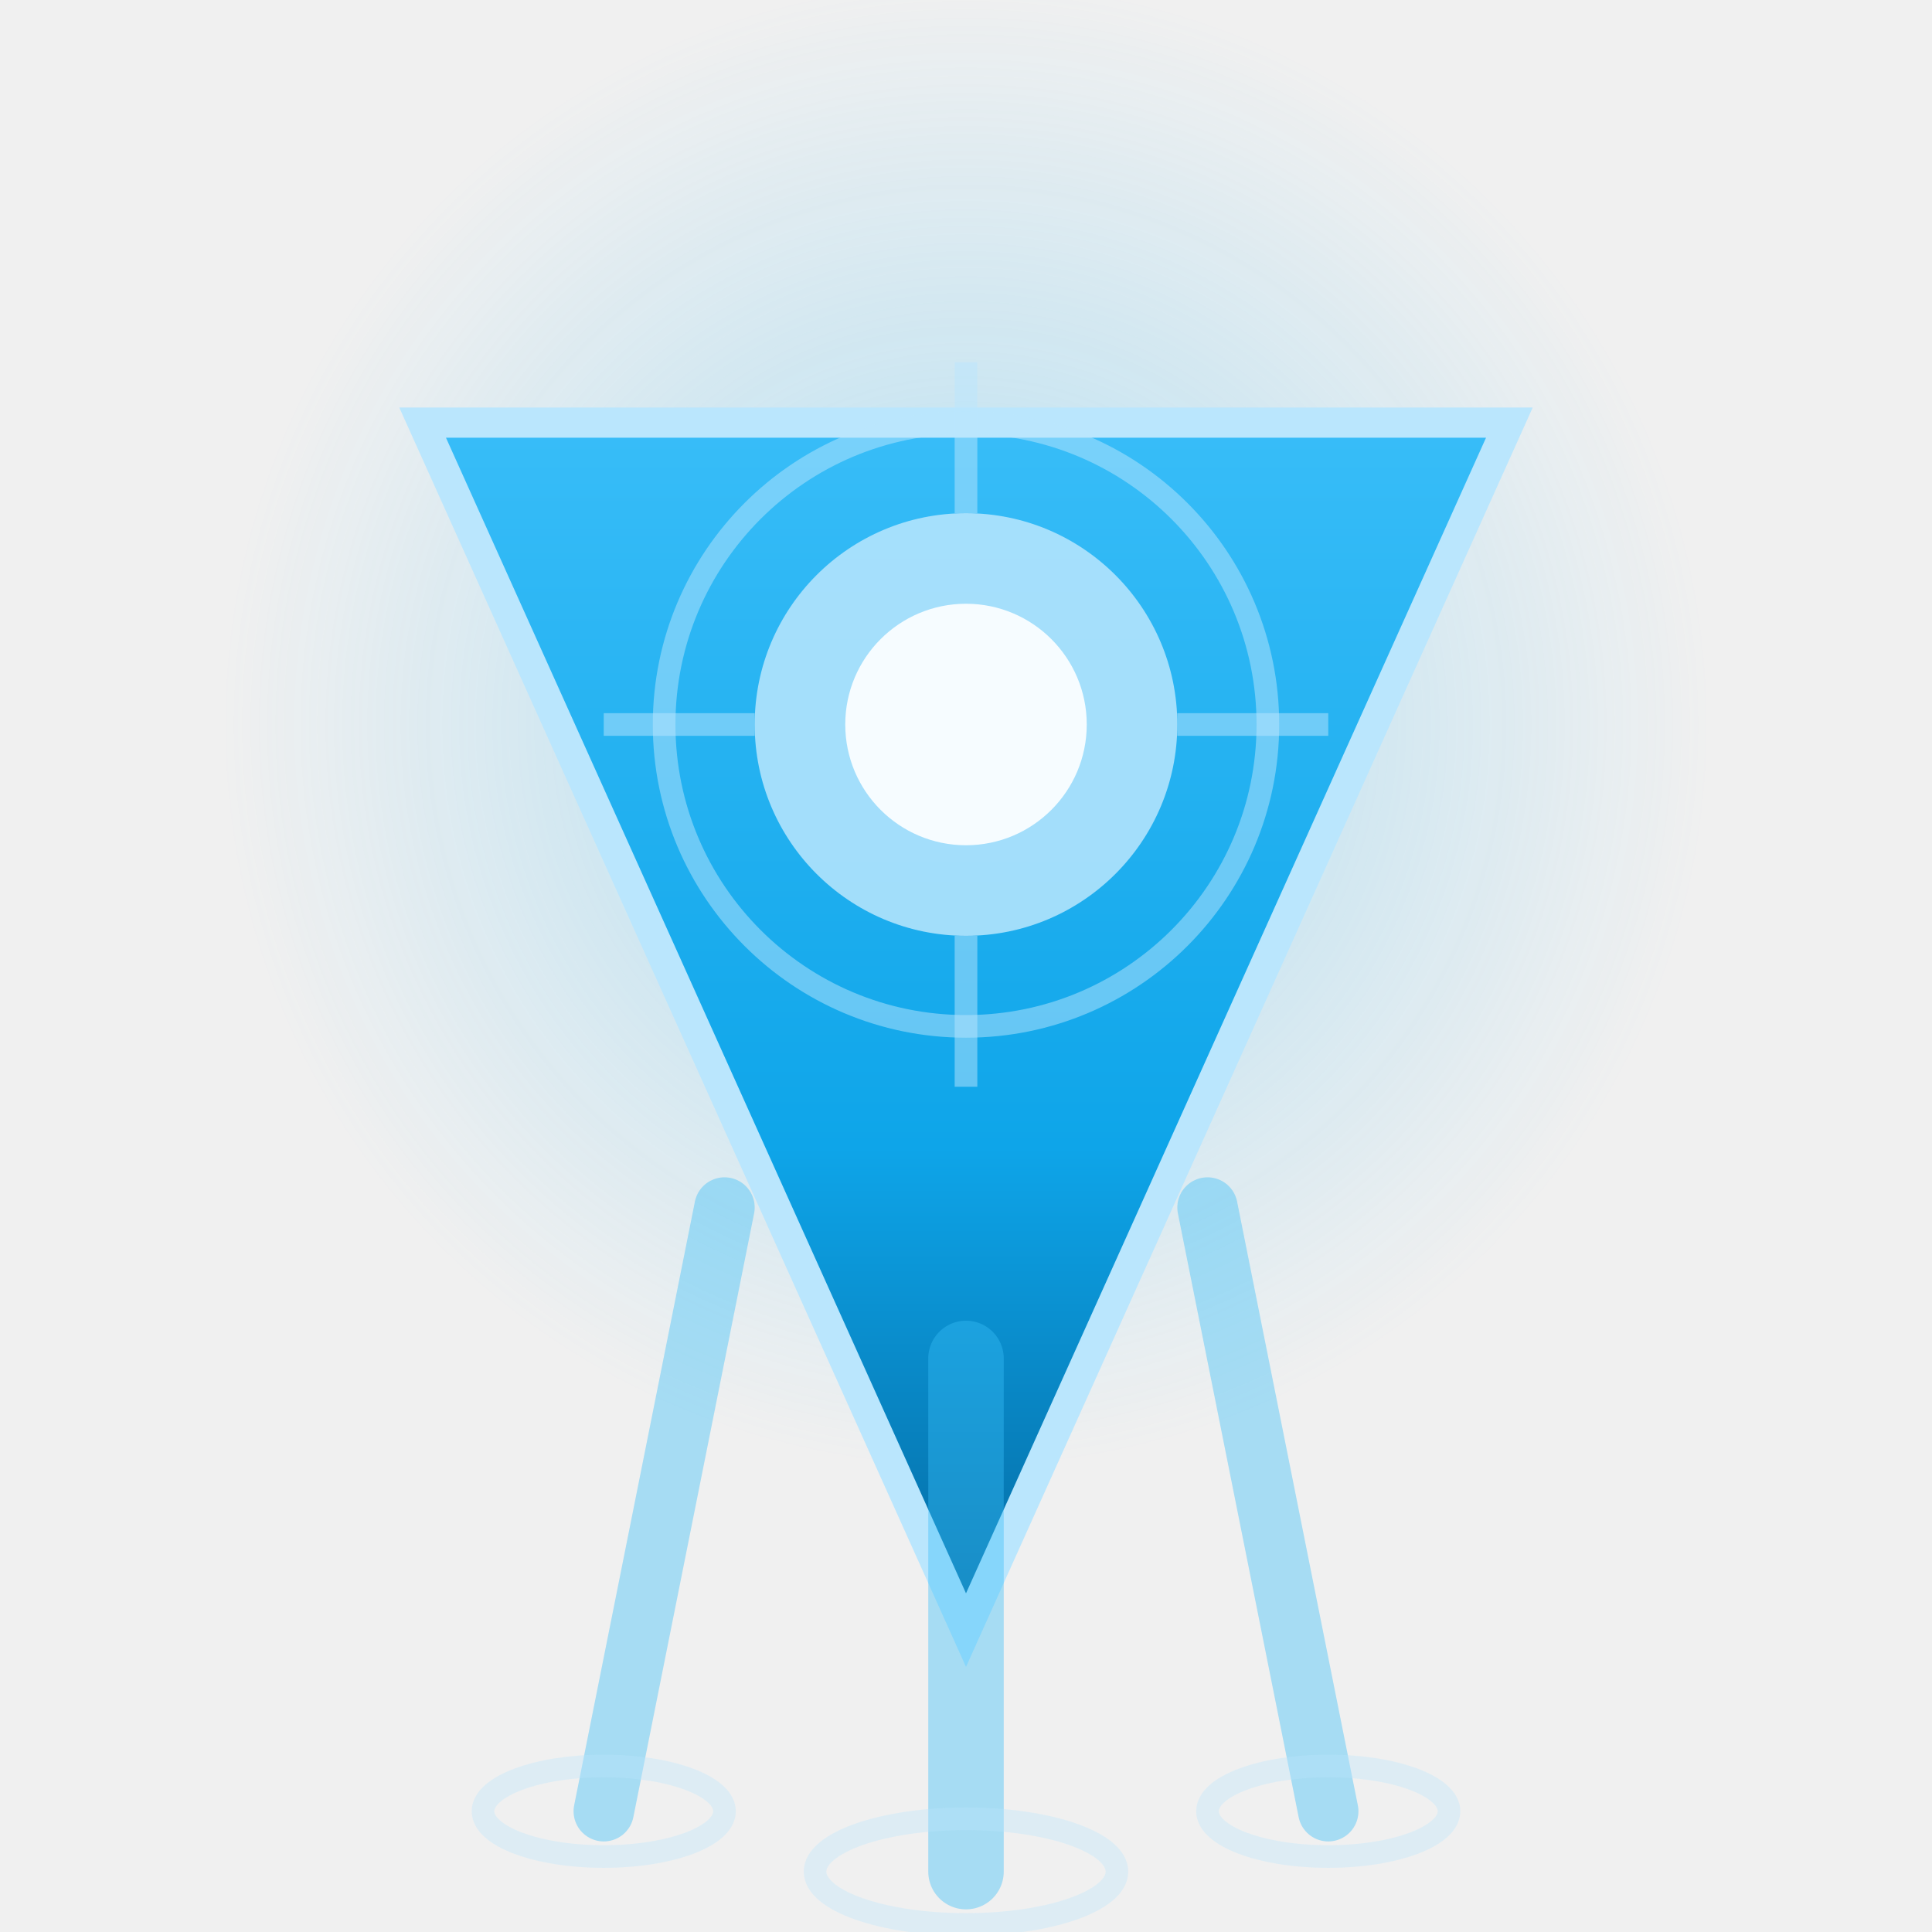
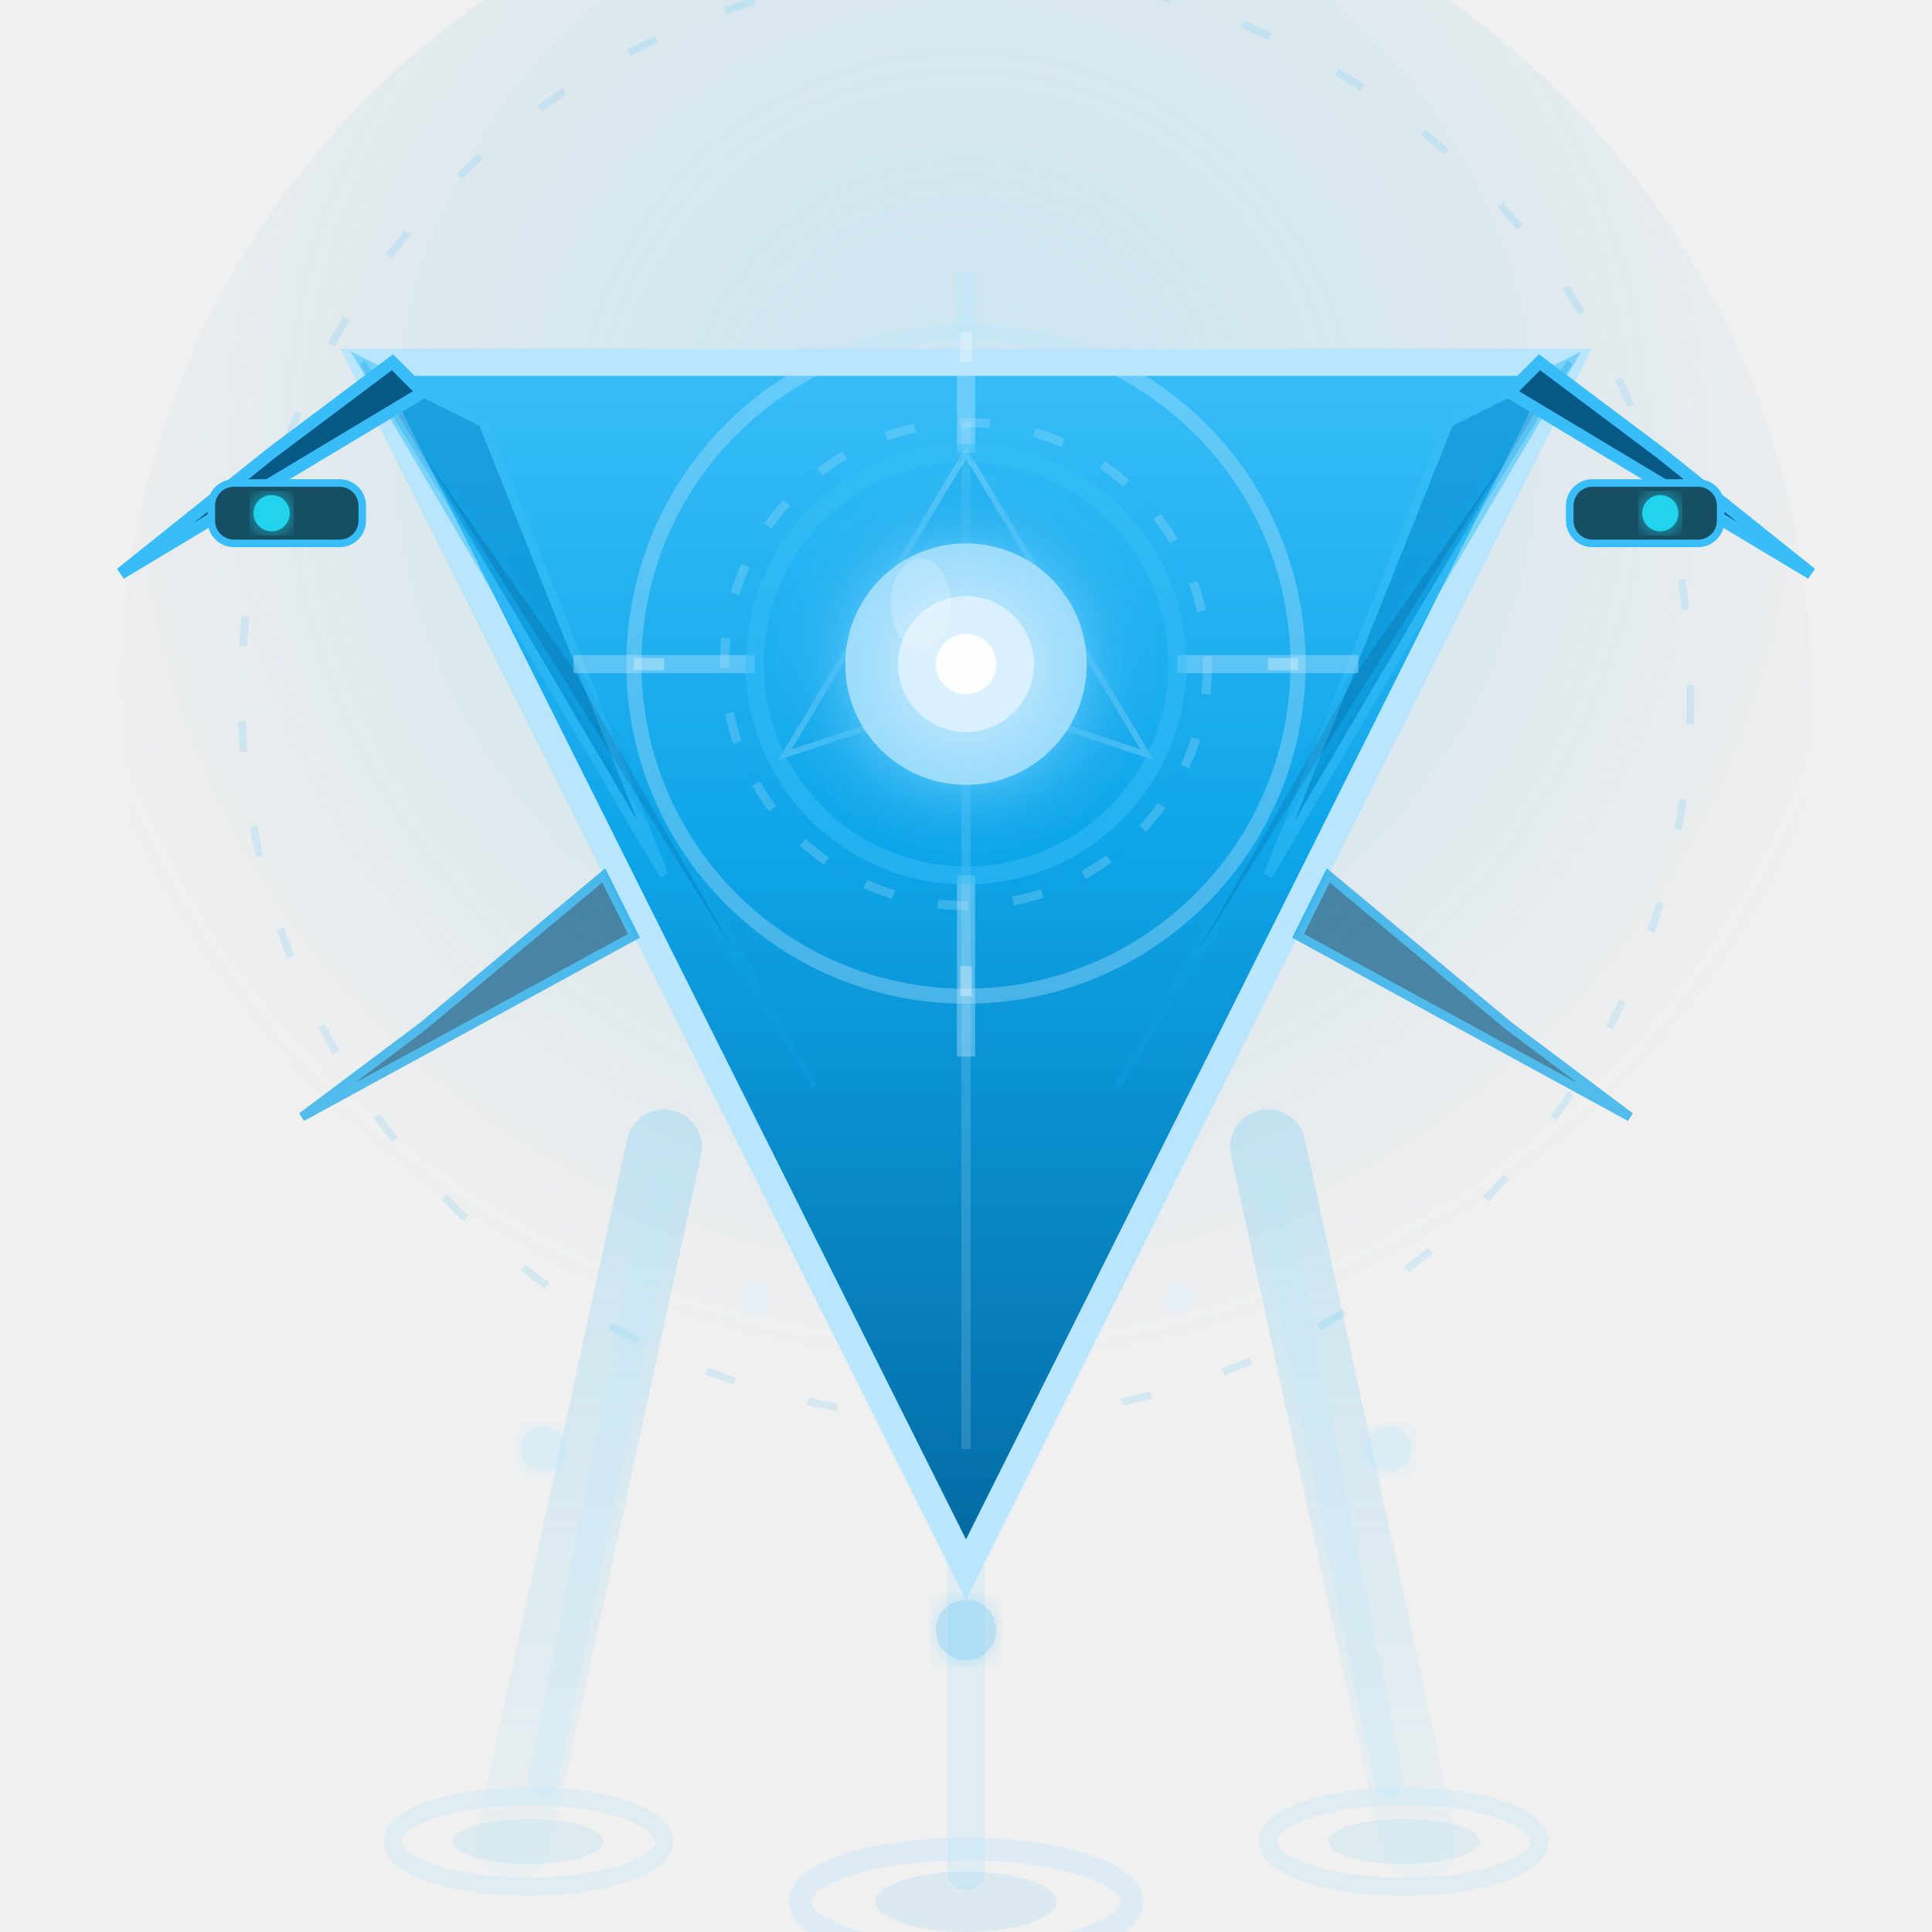
<svg xmlns="http://www.w3.org/2000/svg" viewBox="0 0 128 128">
  <defs>
-     <radialGradient id="wg0" cx="50%" cy="50%" r="50%">
-       <stop offset="0%" stop-color="#38bdf8" stop-opacity="0.35" />
-       <stop offset="100%" stop-color="#38bdf8" stop-opacity="0" />
-     </radialGradient>
-     <linearGradient id="wg1" x1="50%" y1="0%" x2="50%" y2="100%">
+     <linearGradient id="skyBody" x1="0" y1="0" x2="0" y2="1">
      <stop offset="0%" stop-color="#38bdf8" />
-       <stop offset="60%" stop-color="#0ea5e9" />
+       <stop offset="40%" stop-color="#0ea5e9" />
      <stop offset="100%" stop-color="#0369a1" />
    </linearGradient>
+     <linearGradient id="skyInner" x1="0" y1="0" x2="0" y2="1">
+       <stop offset="0%" stop-color="#bae6fd" />
+       <stop offset="100%" stop-color="#0ea5e9" />
+     </linearGradient>
+     <radialGradient id="skyGlow" cx="50%" cy="35%" r="55%">
+       <stop offset="0%" stop-color="#38bdf8" stop-opacity="0.2" />
+       <stop offset="50%" stop-color="#0ea5e9" stop-opacity="0.1" />
+       <stop offset="100%" stop-color="#0369a1" stop-opacity="0" />
+     </radialGradient>
+     <radialGradient id="skyCore" cx="50%" cy="50%" r="50%">
+       <stop offset="0%" stop-color="#ffffff" stop-opacity="0.95" />
+       <stop offset="30%" stop-color="#bae6fd" stop-opacity="0.85" />
+       <stop offset="70%" stop-color="#38bdf8" stop-opacity="0.4" />
+       <stop offset="100%" stop-color="#0ea5e9" stop-opacity="0" />
+     </radialGradient>
+     <radialGradient id="skyBeam" cx="50%" cy="0%" r="100%">
+       <stop offset="0%" stop-color="#38bdf8" stop-opacity="0.6" />
+       <stop offset="50%" stop-color="#0ea5e9" stop-opacity="0.3" />
+       <stop offset="100%" stop-color="#0369a1" stop-opacity="0" />
+     </radialGradient>
+     <linearGradient id="skyBeamLine" x1="0" y1="0" x2="0" y2="1">
+       <stop offset="0%" stop-color="#38bdf8" stop-opacity="0.6" />
+       <stop offset="100%" stop-color="#38bdf8" stop-opacity="0.1" />
+     </linearGradient>
+     <filter id="skyGl">
+       <feGaussianBlur stdDeviation="2.5" result="b" />
+       <feMerge>
+         <feMergeNode in="b" />
+         <feMergeNode in="SourceGraphic" />
+       </feMerge>
+     </filter>
+     <filter id="skyGls">
+       <feGaussianBlur stdDeviation="1.5" result="b" />
+       <feMerge>
+         <feMergeNode in="b" />
+         <feMergeNode in="SourceGraphic" />
+       </feMerge>
+     </filter>
+     <filter id="skyGlt">
+       <feGaussianBlur stdDeviation="0.8" result="b" />
+       <feMerge>
+         <feMergeNode in="b" />
+         <feMergeNode in="SourceGraphic" />
+       </feMerge>
+     </filter>
  </defs>
-   <circle cx="64" cy="48" r="50" fill="url(#wg0)" />
-   <polygon points="28,28,100,28,64,108" fill="url(#wg1)" stroke="#bae6fd" stroke-width="2" />
-   <circle cx="64" cy="48" r="14" fill="#bae6fd" opacity="0.85" />
-   <circle cx="64" cy="48" r="8" fill="#fff" opacity="0.9" />
-   <circle cx="64" cy="48" r="20" fill="none" stroke="#bae6fd" stroke-width="1.5" opacity="0.5" />
-   <line x1="64" y1="24" x2="64" y2="34" stroke="#bae6fd" stroke-width="1.5" opacity="0.5" />
-   <line x1="64" y1="62" x2="64" y2="72" stroke="#bae6fd" stroke-width="1.5" opacity="0.5" />
-   <line x1="40" y1="48" x2="50" y2="48" stroke="#bae6fd" stroke-width="1.5" opacity="0.5" />
-   <line x1="78" y1="48" x2="88" y2="48" stroke="#bae6fd" stroke-width="1.5" opacity="0.5" />
-   <line x1="48" y1="80" x2="40" y2="120" stroke="#38bdf8" stroke-width="4" stroke-linecap="round" opacity="0.4" />
-   <line x1="64" y1="90" x2="64" y2="124" stroke="#38bdf8" stroke-width="5" stroke-linecap="round" opacity="0.4" />
-   <line x1="80" y1="80" x2="88" y2="120" stroke="#38bdf8" stroke-width="4" stroke-linecap="round" opacity="0.4" />
-   <ellipse cx="40" cy="120" rx="8" ry="3" fill="none" stroke="#bae6fd" stroke-width="1.5" opacity="0.35" />
-   <ellipse cx="64" cy="124" rx="10" ry="3.5" fill="none" stroke="#bae6fd" stroke-width="1.5" opacity="0.35" />
-   <ellipse cx="88" cy="120" rx="8" ry="3" fill="none" stroke="#bae6fd" stroke-width="1.5" opacity="0.35" />
+   <circle cx="64" cy="46" r="56" fill="url(#skyGlow)" />
+   <circle cx="64" cy="46" r="48" fill="none" stroke="#38bdf8" stroke-width="0.5" opacity="0.15" stroke-dasharray="2 5" />
+   <line x1="44" y1="76" x2="34" y2="122" stroke="url(#skyBeamLine)" stroke-width="5" stroke-linecap="round" opacity="0.35" />
+   <line x1="64" y1="86" x2="64" y2="126" stroke="url(#skyBeamLine)" stroke-width="6" stroke-linecap="round" opacity="0.4" />
+   <line x1="84" y1="76" x2="94" y2="122" stroke="url(#skyBeamLine)" stroke-width="5" stroke-linecap="round" opacity="0.35" />
+   <line x1="44" y1="78" x2="36" y2="118" stroke="#bae6fd" stroke-width="2" stroke-linecap="round" opacity="0.25" />
+   <line x1="64" y1="88" x2="64" y2="124" stroke="#bae6fd" stroke-width="2.5" stroke-linecap="round" opacity="0.3" />
+   <line x1="84" y1="78" x2="92" y2="118" stroke="#bae6fd" stroke-width="2" stroke-linecap="round" opacity="0.25" />
+   <ellipse cx="35" cy="122" rx="9" ry="3" fill="none" stroke="#bae6fd" stroke-width="1.2" opacity="0.3" />
+   <ellipse cx="35" cy="122" rx="5" ry="1.5" fill="#38bdf8" opacity="0.1" />
+   <ellipse cx="64" cy="126" rx="11" ry="3.5" fill="none" stroke="#bae6fd" stroke-width="1.5" opacity="0.35" />
+   <ellipse cx="64" cy="126" rx="6" ry="2" fill="#38bdf8" opacity="0.12" />
+   <ellipse cx="93" cy="122" rx="9" ry="3" fill="none" stroke="#bae6fd" stroke-width="1.2" opacity="0.3" />
+   <ellipse cx="93" cy="122" rx="5" ry="1.5" fill="#38bdf8" opacity="0.1" />
+   <polygon points="24,24 104,24 64,104" fill="url(#skyBody)" stroke="#bae6fd" stroke-width="1.8" />
+   <line x1="64" y1="28" x2="64" y2="96" stroke="#bae6fd" stroke-width="0.6" opacity="0.2" />
+   <polygon points="32,28 24,24 44,58" fill="#0284c7" stroke="#38bdf8" stroke-width="0.6" opacity="0.5" />
+   <polygon points="96,28 104,24 84,58" fill="#0284c7" stroke="#38bdf8" stroke-width="0.6" opacity="0.5" />
+   <polygon points="38,44 24,24 54,72" fill="#0369a1" stroke="#0ea5e9" stroke-width="0.4" opacity="0.3" />
+   <polygon points="90,44 104,24 74,72" fill="#0369a1" stroke="#0ea5e9" stroke-width="0.4" opacity="0.3" />
+   <polygon points="64,30 52,50 64,46 76,50" fill="#0ea5e9" opacity="0.3" stroke="#bae6fd" stroke-width="0.4" />
+   <polygon points="28,26 8,38 18,30 26,24" fill="#075985" stroke="#38bdf8" stroke-width="0.8" />
+   <polygon points="100,26 120,38 110,30 102,24" fill="#075985" stroke="#38bdf8" stroke-width="0.8" />
+   <polygon points="42,62 20,74 28,68 40,58" fill="#075985" stroke="#0ea5e9" stroke-width="0.6" opacity="0.7" />
+   <polygon points="86,62 108,74 100,68 88,58" fill="#075985" stroke="#0ea5e9" stroke-width="0.6" opacity="0.7" />
+   <circle cx="64" cy="44" r="22" fill="none" stroke="#bae6fd" stroke-width="1" opacity="0.35" />
+   <line x1="64" y1="18" x2="64" y2="30" stroke="#bae6fd" stroke-width="1.2" opacity="0.4" />
+   <line x1="64" y1="58" x2="64" y2="70" stroke="#bae6fd" stroke-width="1.2" opacity="0.4" />
+   <line x1="38" y1="44" x2="50" y2="44" stroke="#bae6fd" stroke-width="1.2" opacity="0.4" />
+   <line x1="78" y1="44" x2="90" y2="44" stroke="#bae6fd" stroke-width="1.2" opacity="0.4" />
+   <circle cx="64" cy="44" r="16" fill="none" stroke="#bae6fd" stroke-width="0.6" opacity="0.25" stroke-dasharray="2 3" />
+   <line x1="64" y1="22" x2="64" y2="24" stroke="#ffffff" stroke-width="0.8" opacity="0.3" />
+   <line x1="64" y1="64" x2="64" y2="66" stroke="#ffffff" stroke-width="0.8" opacity="0.3" />
+   <line x1="42" y1="44" x2="44" y2="44" stroke="#ffffff" stroke-width="0.8" opacity="0.3" />
+   <line x1="84" y1="44" x2="86" y2="44" stroke="#ffffff" stroke-width="0.8" opacity="0.3" />
+   <circle cx="64" cy="44" r="12" fill="url(#skyCore)" filter="url(#skyGl)" />
+   <circle cx="64" cy="44" r="8" fill="#bae6fd" opacity="0.75" />
+   <circle cx="64" cy="44" r="4.5" fill="#e0f2fe" opacity="0.85" />
+   <circle cx="64" cy="44" r="2" fill="#ffffff" opacity="0.95" />
+   <circle cx="64" cy="44" r="14" fill="none" stroke="#38bdf8" stroke-width="1.2" opacity="0.5" />
+   <ellipse cx="61" cy="40" rx="2" ry="3" fill="#ffffff" opacity="0.2" />
+   <rect x="14" y="32" width="10" height="4" rx="1.5" fill="#164e63" stroke="#38bdf8" stroke-width="0.5" />
+   <rect x="104" y="32" width="10" height="4" rx="1.5" fill="#164e63" stroke="#38bdf8" stroke-width="0.5" />
+   <circle cx="18" cy="34" r="1.2" fill="#22d3ee" filter="url(#skyGlt)" />
+   <circle cx="110" cy="34" r="1.2" fill="#22d3ee" filter="url(#skyGlt)" />
+   <circle cx="36" cy="96" r="1.5" fill="#bae6fd" opacity="0.4" filter="url(#skyGlt)" />
+   <circle cx="92" cy="96" r="1.5" fill="#bae6fd" opacity="0.4" filter="url(#skyGlt)" />
+   <circle cx="64" cy="108" r="2" fill="#38bdf8" opacity="0.3" filter="url(#skyGlt)" />
+   <circle cx="50" cy="86" r="1" fill="#e0f2fe" opacity="0.35" filter="url(#skyGlt)" />
+   <circle cx="78" cy="86" r="1" fill="#e0f2fe" opacity="0.35" filter="url(#skyGlt)" />
</svg>
